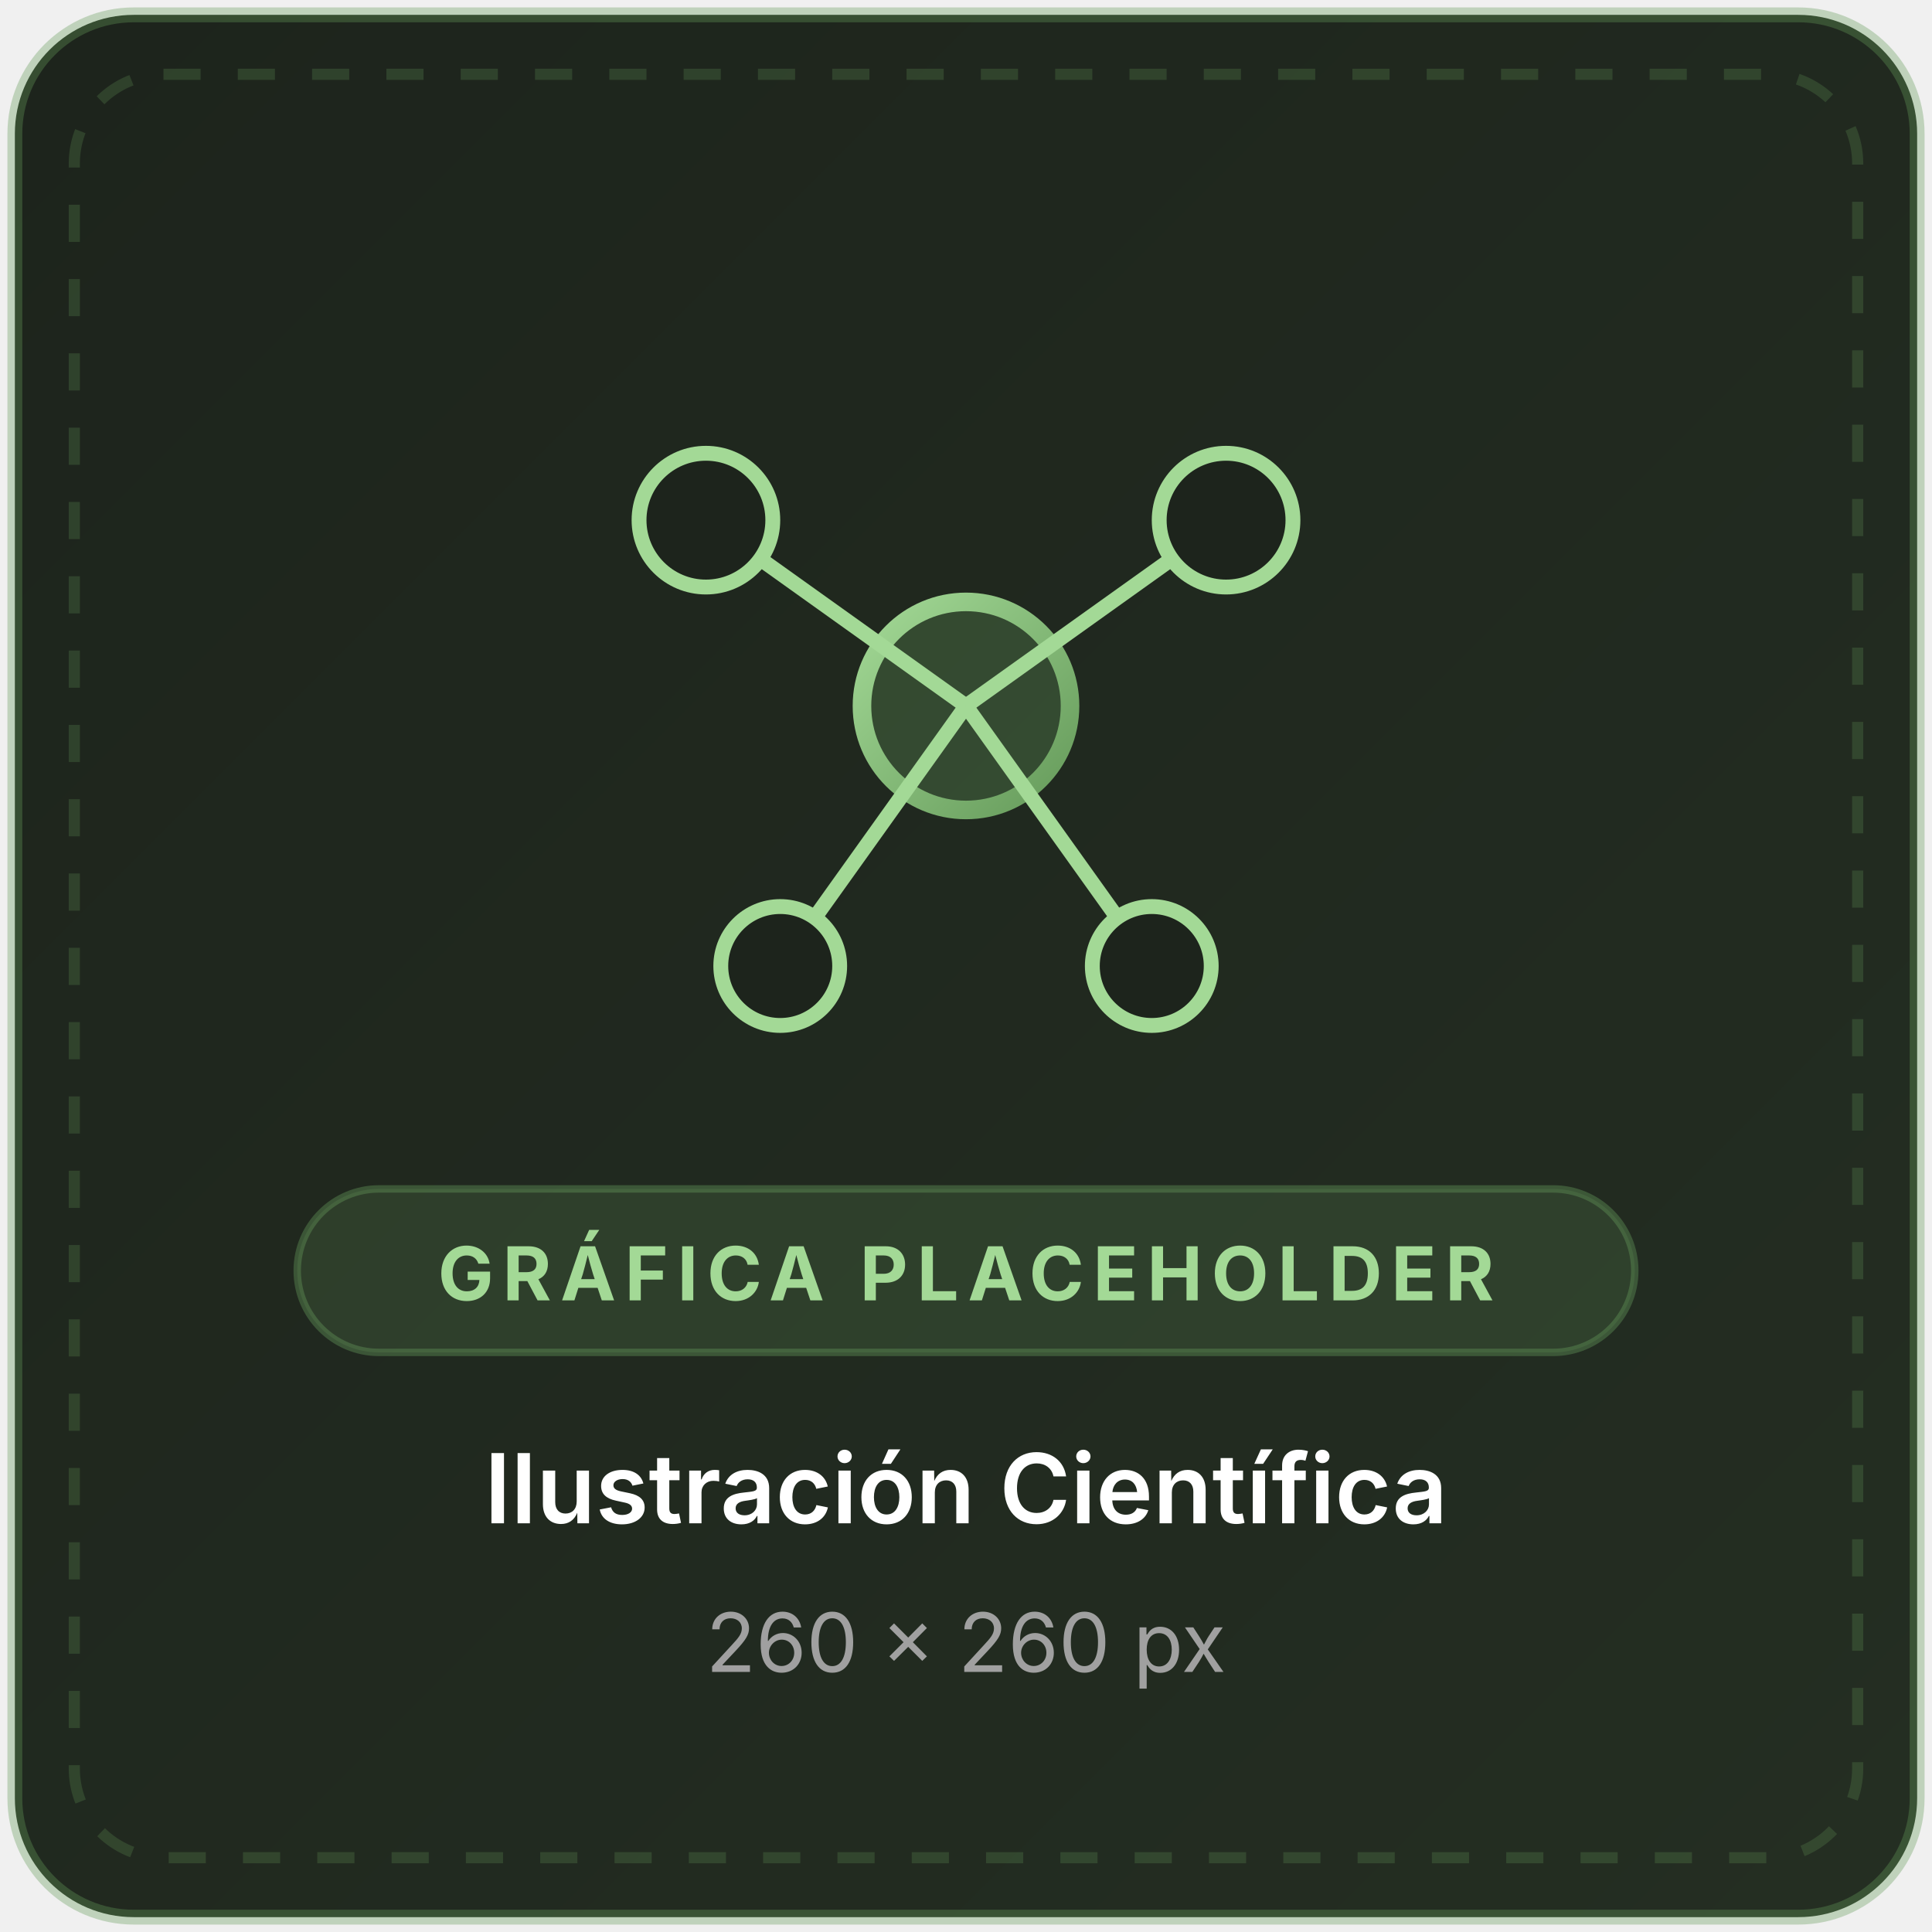
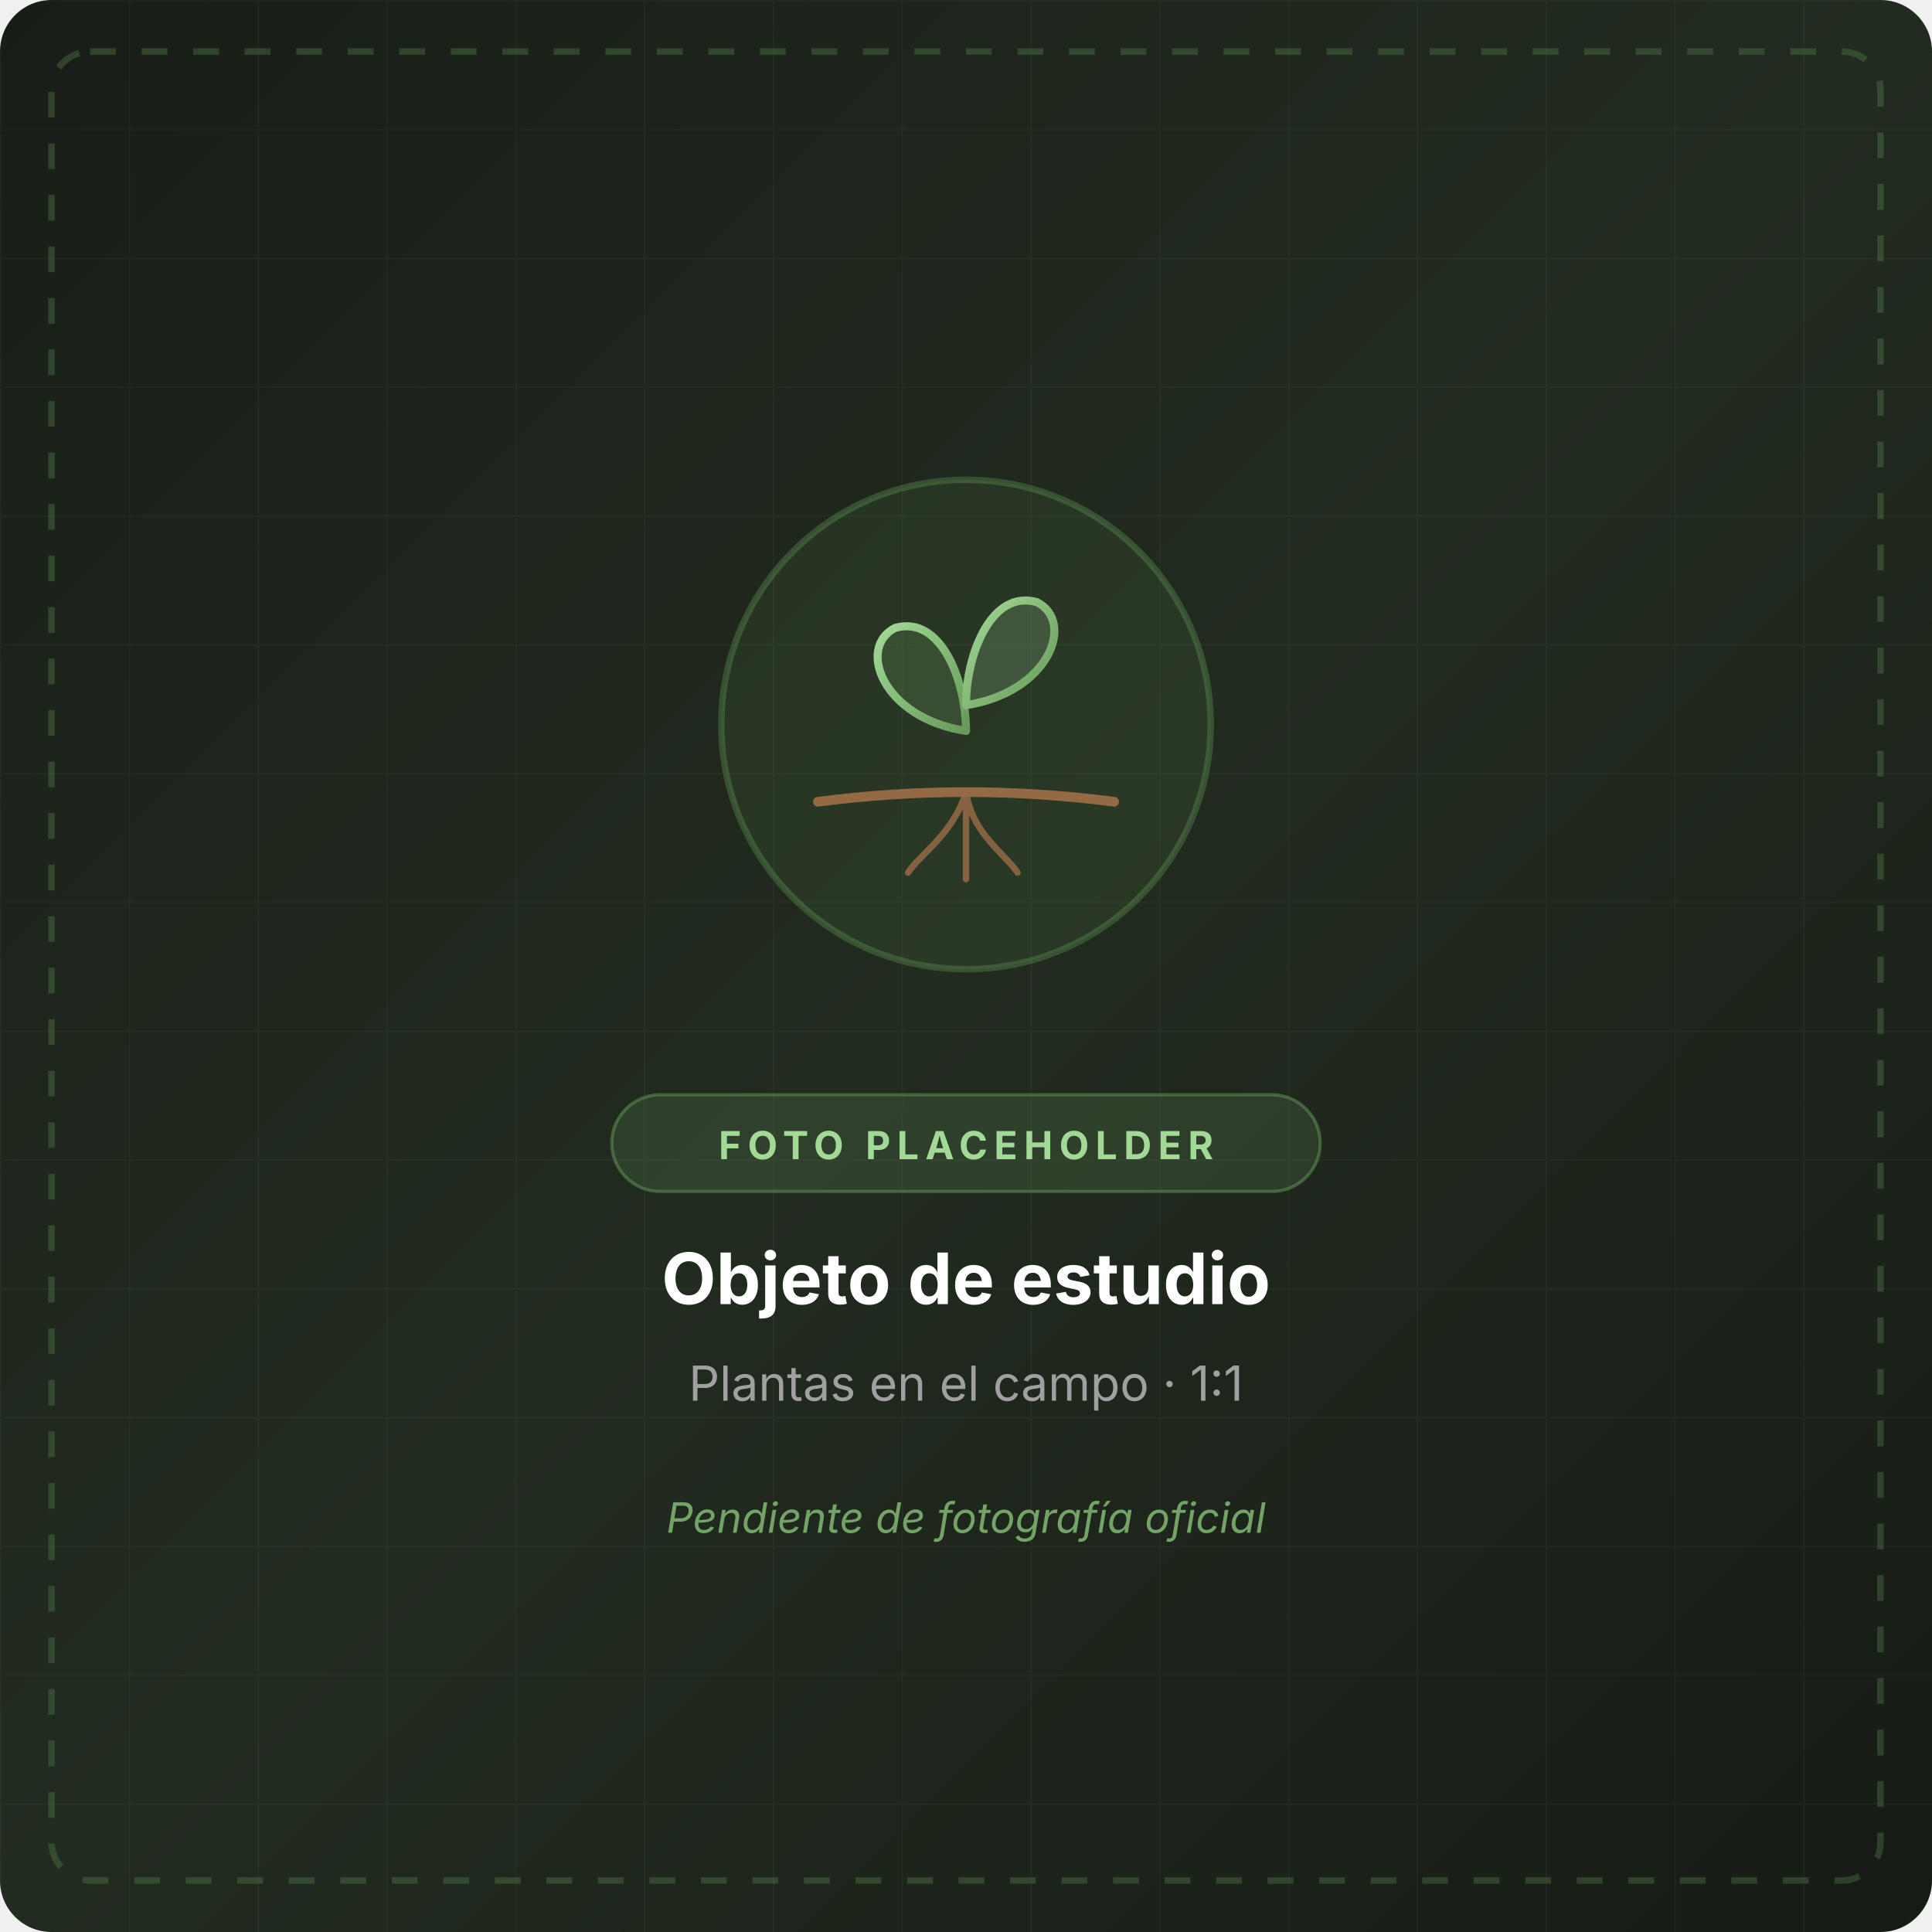
- <svg xmlns="http://www.w3.org/2000/svg" viewBox="0 0 260 260" width="260" height="260">
+ <svg xmlns="http://www.w3.org/2000/svg" viewBox="0 0 600 600" width="600" height="600">
  <defs>
    <linearGradient id="aboutBg" x1="0%" y1="0%" x2="100%" y2="100%">
-       <stop offset="0%" stop-color="#1d241c" />
-       <stop offset="100%" stop-color="#242e22" />
+       <stop offset="0%" stop-color="#181e17" />
+       <stop offset="50%" stop-color="#222b20" />
+       <stop offset="100%" stop-color="#161c15" />
    </linearGradient>
+     <pattern id="aboutGrid" width="40" height="40" patternUnits="userSpaceOnUse">
+       <path d="M 40 0 L 0 0 0 40" fill="none" stroke="#ffffff" stroke-opacity="0.03" stroke-width="1" />
+     </pattern>
    <linearGradient id="aboutAccent" x1="0%" y1="0%" x2="100%" y2="100%">
      <stop offset="0%" stop-color="#a3d996" />
      <stop offset="100%" stop-color="#659A5A" />
    </linearGradient>
  </defs>
-   <rect x="2" y="2" width="256" height="256" rx="16" fill="url(#aboutBg)" stroke="#659A5A" stroke-opacity="0.35" stroke-width="2" />
-   <rect x="10" y="10" width="240" height="240" rx="12" fill="none" stroke="#659A5A" stroke-opacity="0.25" stroke-width="1.5" stroke-dasharray="5,5" />
-   <g transform="translate(130, 95)">
-     <circle cx="0" cy="0" r="14" fill="#659A5A" fill-opacity="0.3" stroke="url(#aboutAccent)" stroke-width="2.5" />
-     <line x1="0" y1="0" x2="-35" y2="-25" stroke="#a3d996" stroke-width="2" />
-     <circle cx="-35" cy="-25" r="9" fill="#1d241c" stroke="#a3d996" stroke-width="2" />
-     <line x1="0" y1="0" x2="35" y2="-25" stroke="#a3d996" stroke-width="2" />
-     <circle cx="35" cy="-25" r="9" fill="#1d241c" stroke="#a3d996" stroke-width="2" />
-     <line x1="0" y1="0" x2="-25" y2="35" stroke="#a3d996" stroke-width="2" />
-     <circle cx="-25" cy="35" r="8" fill="#1d241c" stroke="#a3d996" stroke-width="2" />
-     <line x1="0" y1="0" x2="25" y2="35" stroke="#a3d996" stroke-width="2" />
-     <circle cx="25" cy="35" r="8" fill="#1d241c" stroke="#a3d996" stroke-width="2" />
+   <rect width="600" height="600" rx="16" fill="url(#aboutBg)" />
+   <rect width="600" height="600" rx="16" fill="url(#aboutGrid)" />
+   <rect x="16" y="16" width="568" height="568" rx="12" fill="none" stroke="#659A5A" stroke-opacity="0.3" stroke-width="2" stroke-dasharray="8,8" />
+   <g transform="translate(300, 225)">
+     <circle cx="0" cy="0" r="76" fill="#659A5A" fill-opacity="0.12" stroke="#659A5A" stroke-opacity="0.35" stroke-width="2" />
+     <path d="M -46,24 Q 0,18 46,24" fill="none" stroke="#946a44" stroke-width="3" stroke-linecap="round" />
+     <path d="M 0,21 C -4,34 -14,40 -18,46 M 0,21 C 2,34 12,40 16,46 M 0,21 L 0,48" fill="none" stroke="#946a44" stroke-width="2" stroke-linecap="round" stroke-opacity="0.85" />
+     <path d="M 0,21 L 0,-28" fill="none" stroke="url(#aboutAccent)" stroke-width="3" stroke-linecap="round" />
+     <path d="M 0,2 C -26,-2 -34,-24 -22,-30 C -8,-34 0,-14 0,2 Z" fill="#659A5A" fill-opacity="0.25" stroke="url(#aboutAccent)" stroke-width="2.5" stroke-linejoin="round" />
+     <path d="M 0,-6 C 26,-10 34,-32 22,-38 C 8,-42 0,-22 0,-6 Z" fill="#a3d996" fill-opacity="0.2" stroke="url(#aboutAccent)" stroke-width="2.5" stroke-linejoin="round" />
  </g>
  <g text-anchor="middle" font-family="system-ui, -apple-system, sans-serif">
-     <rect x="40" y="160" width="180" height="22" rx="11" fill="#659A5A" fill-opacity="0.2" stroke="#659A5A" stroke-opacity="0.4" />
-     <text x="130" y="175" font-size="10" font-weight="700" fill="#a3d996" letter-spacing="1.2">GRÁFICA PLACEHOLDER</text>
-     <text x="130" y="205" font-size="13" font-weight="600" fill="#ffffff">Ilustración Científica</text>
-     <text x="130" y="225" font-size="11" fill="#a0a0a0">260 × 260 px</text>
+     <rect x="190" y="340" width="220" height="30" rx="15" fill="#659A5A" fill-opacity="0.2" stroke="#659A5A" stroke-opacity="0.5" />
+     <text x="300" y="360" font-size="12" font-weight="700" fill="#a3d996" letter-spacing="2">FOTO PLACEHOLDER</text>
+     <text x="300" y="405" font-size="22" font-weight="700" fill="#ffffff">Objeto de estudio</text>
+     <text x="300" y="435" font-size="15" fill="#a0a0a0">Plantas en el campo · 1:1</text>
+     <text x="300" y="476" font-size="13" fill="#74a367" font-style="italic">Pendiente de fotografía oficial</text>
  </g>
</svg>
